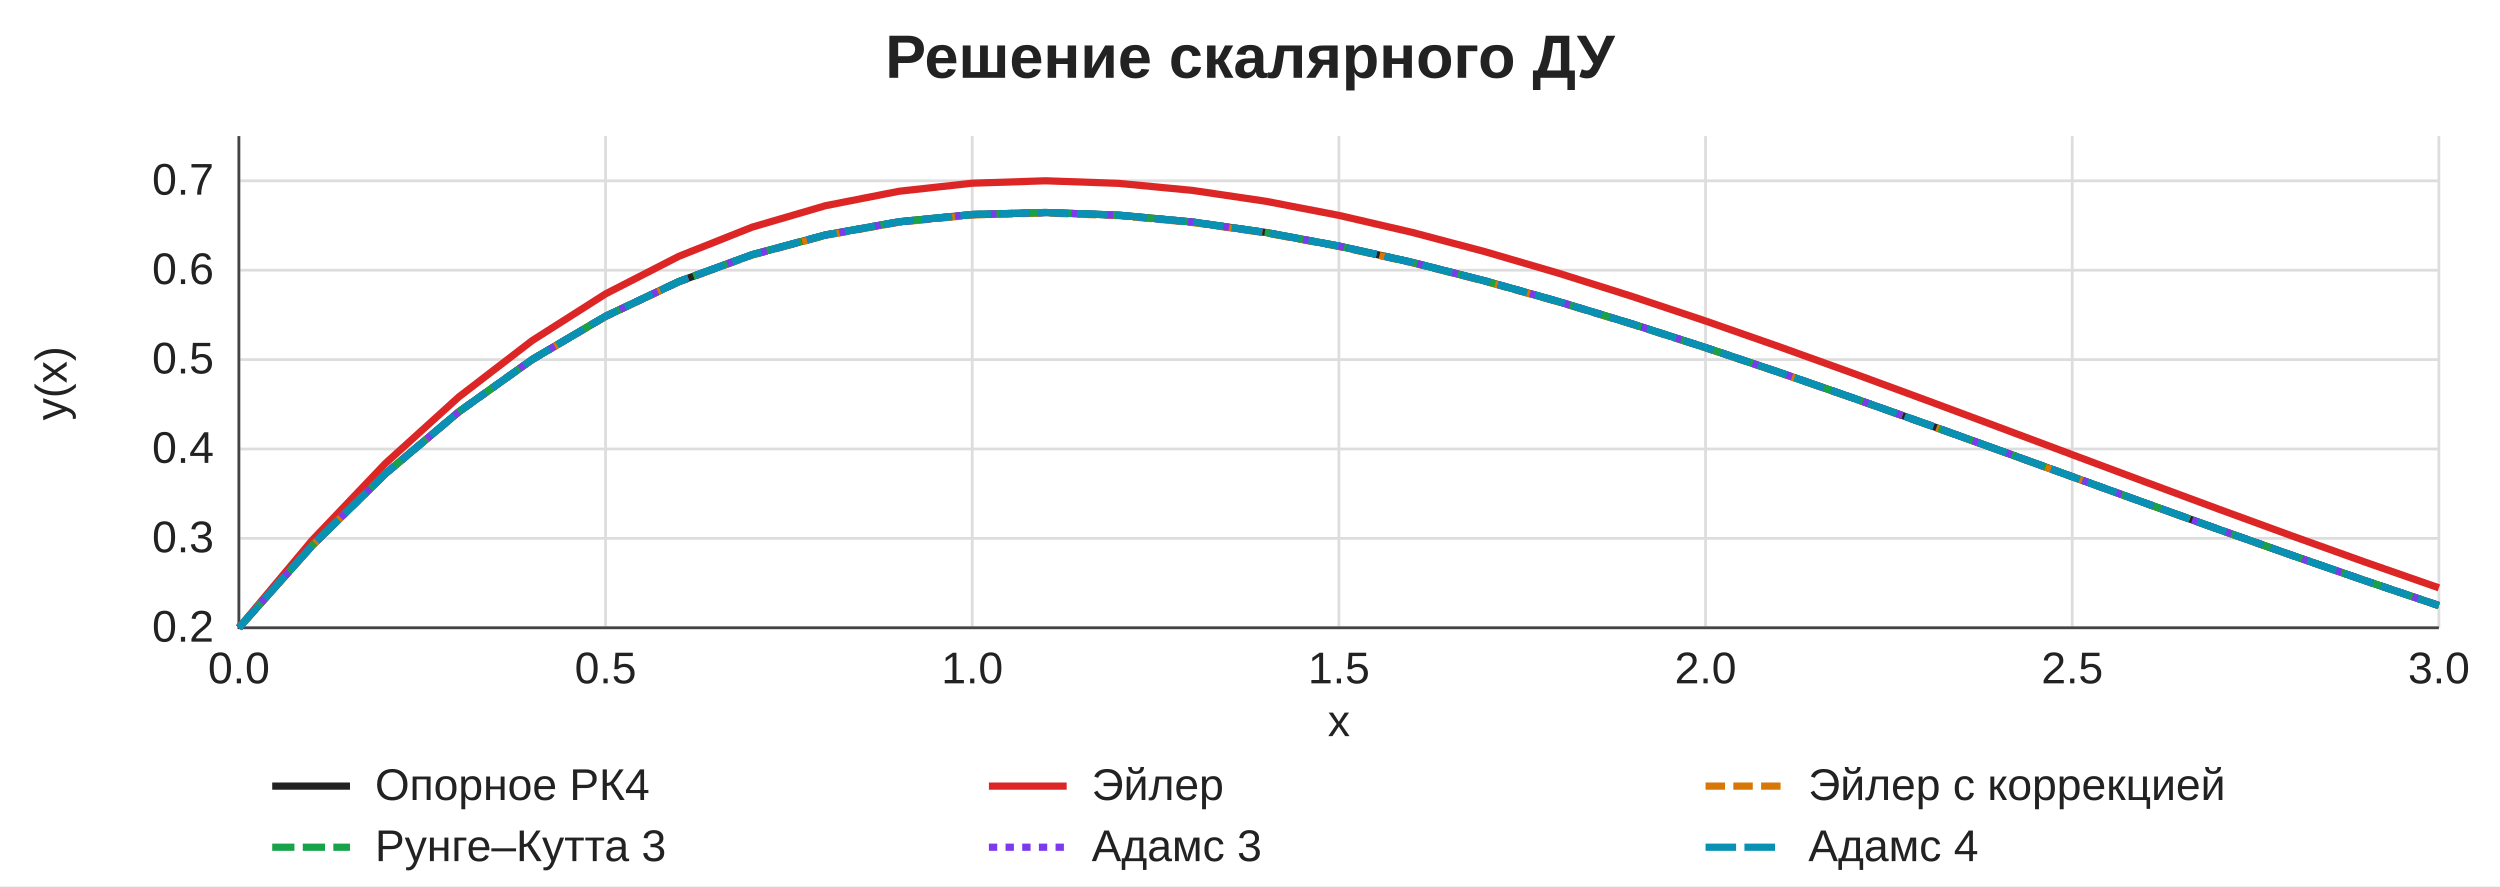
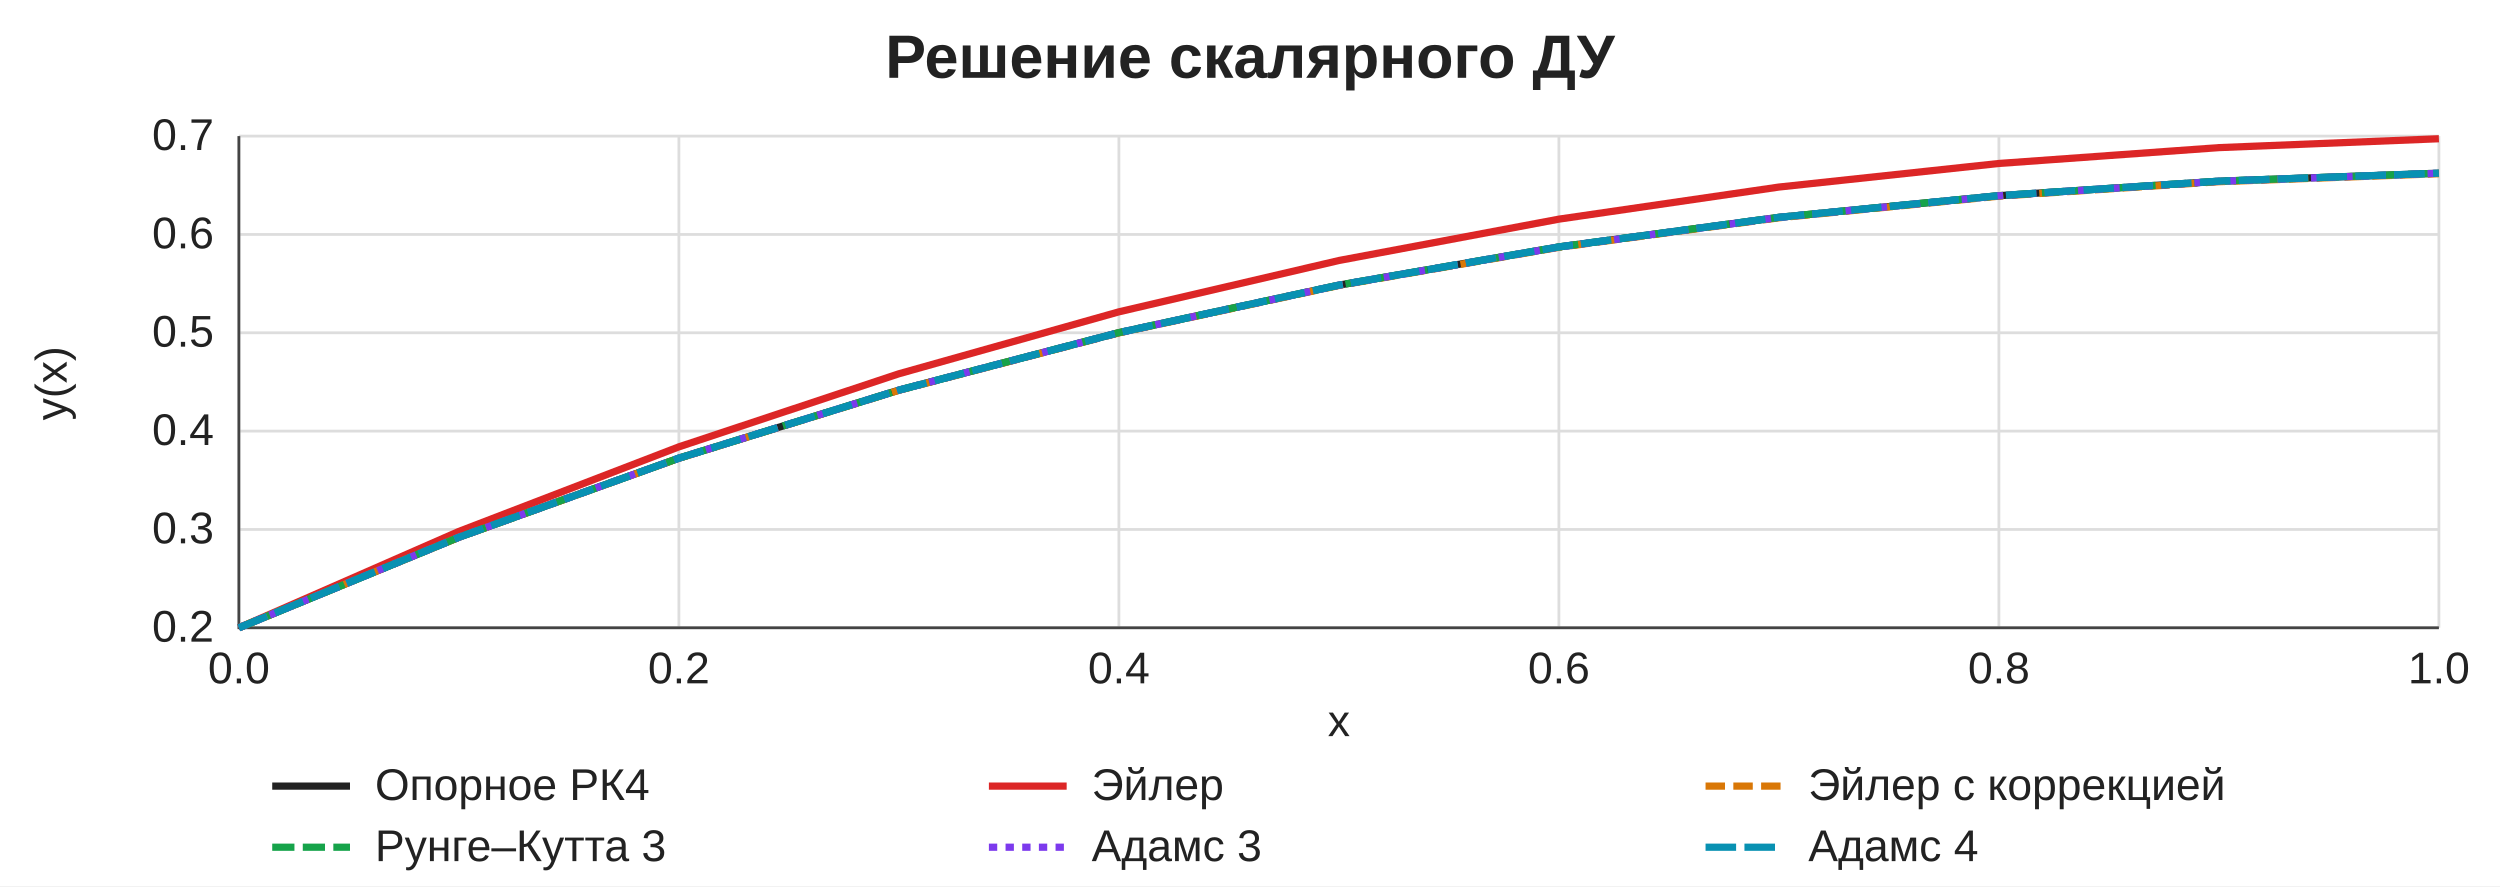
<svg xmlns="http://www.w3.org/2000/svg" width="900" height="319" viewBox="0 0 900 319">
  <rect width="100%" height="100%" fill="white" />
  <g font-family="Arial, sans-serif" fill="#222" font-size="16">
    <text x="450" y="28" text-anchor="middle" font-size="22" font-weight="bold">Решение скалярного ДУ</text>
    <g stroke="#ddd">
      <style>text { stroke: none; }</style>
      <path d="M86 49V226" />
      <text x="86" y="246" text-anchor="middle">0.0</text>
-       <path d="M218 49V226" />
-       <text x="218" y="246" text-anchor="middle">0.5</text>
-       <path d="M350 49V226" />
-       <text x="350" y="246" text-anchor="middle">1.0</text>
-       <path d="M482 49V226" />
-       <text x="482" y="246" text-anchor="middle">1.5</text>
-       <path d="M614 49V226" />
-       <text x="614" y="246" text-anchor="middle">2.0</text>
-       <path d="M746 49V226" />
-       <text x="746" y="246" text-anchor="middle">2.5</text>
+       <path d="M244.4 49V226" />
+       <text x="244.4" y="246" text-anchor="middle">0.2</text>
+       <path d="M402.8 49V226" />
+       <text x="402.8" y="246" text-anchor="middle">0.4</text>
+       <path d="M561.2 49V226" />
+       <text x="561.2" y="246" text-anchor="middle">0.6</text>
+       <path d="M719.6 49V226" />
+       <text x="719.6" y="246" text-anchor="middle">0.8</text>
      <path d="M878 49V226" />
-       <text x="878" y="246" text-anchor="middle">3.0</text>
+       <text x="878" y="246" text-anchor="middle">1.0</text>
      <path d="M86 226H878" />
      <text x="77" y="231" text-anchor="end">0.2</text>
-       <path d="M86 193.818H878" />
-       <text x="77" y="198.818" text-anchor="end">0.3</text>
-       <path d="M86 161.636H878" />
-       <text x="77" y="166.636" text-anchor="end">0.4</text>
-       <path d="M86 129.455H878" />
-       <text x="77" y="134.455" text-anchor="end">0.5</text>
-       <path d="M86 97.273H878" />
-       <text x="77" y="102.273" text-anchor="end">0.6</text>
-       <path d="M86 65.091H878" />
-       <text x="77" y="70.091" text-anchor="end">0.7</text>
+       <path d="M86 190.6H878" />
+       <text x="77" y="195.6" text-anchor="end">0.3</text>
+       <path d="M86 155.2H878" />
+       <text x="77" y="160.2" text-anchor="end">0.4</text>
+       <path d="M86 119.8H878" />
+       <text x="77" y="124.8" text-anchor="end">0.5</text>
+       <path d="M86 84.4H878" />
+       <text x="77" y="89.4" text-anchor="end">0.6</text>
+       <path d="M86 49H878" />
+       <text x="77" y="54" text-anchor="end">0.7</text>
    </g>
    <path d="M86 49V226H878" fill="none" stroke="#444" />
    <text x="482" y="265" text-anchor="middle">x</text>
    <text x="24" y="138" text-anchor="middle" transform="rotate(-90 24 138)">y(x)</text>
-     <path d="M86,226L112.4,196.371L138.8,170.487L165.2,148.22L191.6,129.407L218,113.857L244.4,101.357L270.8,91.679L297.2,84.587L323.6,79.846L350,77.225L376.4,76.502L402.8,77.467L429.2,79.922L455.6,83.683L482,88.583L508.4,94.464L534.8,101.185L561.2,108.615L587.6,116.634L614,125.134L640.4,134.014L666.8,143.182L693.2,152.555L719.6,162.054L746,171.607L772.4,181.147L798.8,190.614L825.2,199.948L851.6,209.096L878,218.008" fill="none" stroke="#222" stroke-width="2.6" />
-     <path d="M86,226L112.4,194.462L138.8,166.781L165.2,142.87L191.6,122.6L218,105.801L244.4,92.265L270.8,81.761L297.2,74.043L323.6,68.857L350,65.952L376.4,65.082L402.8,66.016L429.2,68.536L455.6,72.438L482,77.537L508.4,83.664L534.8,90.664L561.2,98.395L587.6,106.732L614,115.559L640.4,124.771L666.8,134.272L693.2,143.976L719.6,153.803L746,163.68L772.4,173.54L798.8,183.32L825.2,192.964L851.6,202.417L878,211.631" fill="none" stroke="#dc2626" stroke-width="2.6" />
-     <path d="M86,226L112.4,196.39L138.8,170.53L165.2,148.288L191.6,129.498L218,113.97L244.4,101.489L270.8,91.826L297.2,84.745L323.6,80.012L350,77.396L376.4,76.675L402.8,77.639L429.2,80.091L455.6,83.848L482,88.741L508.4,94.616L534.8,101.328L561.2,108.75L587.6,116.76L614,125.251L640.4,134.122L666.8,143.281L693.2,152.645L719.6,162.135L746,171.68L772.4,181.212L798.8,190.671L825.2,199.998L851.6,209.139L878,218.045" fill="none" stroke="#d97706" stroke-width="2.6" stroke-dasharray="7 3" />
-     <path d="M86,226L112.4,196.369L138.8,170.485L165.2,148.216L191.6,129.403L218,113.852L244.4,101.352L270.8,91.673L297.2,84.581L323.6,79.84L350,77.219L376.4,76.496L402.8,77.461L429.2,79.916L455.6,83.678L482,88.577L508.4,94.459L534.8,101.18L561.2,108.61L587.6,116.63L614,125.13L640.4,134.01L666.8,143.179L693.2,152.551L719.6,162.05L746,171.604L772.4,181.144L798.8,190.61L825.2,199.945L851.6,209.093L878,218.005" fill="none" stroke="#16a34a" stroke-width="2.6" stroke-dasharray="8 3" />
-     <path d="M86,226L112.4,196.369L138.8,170.485L165.2,148.229L191.6,129.427L218,113.886L244.4,101.392L270.8,91.716L297.2,84.623L323.6,79.879L350,77.253L376.4,76.525L402.8,77.483L429.2,79.932L455.6,83.688L482,88.582L508.4,94.459L534.8,101.175L561.2,108.601L587.6,116.618L614,125.115L640.4,133.992L666.8,143.159L693.2,152.53L719.6,162.028L746,171.58L772.4,181.119L798.8,190.585L825.2,199.918L851.6,209.065L878,217.977" fill="none" stroke="#7c3aed" stroke-width="2.6" stroke-dasharray="3 3" />
-     <path d="M86,226L112.4,196.371L138.8,170.487L165.2,148.22L191.6,129.407L218,113.856L244.4,101.353L270.8,91.673L297.2,84.579L323.6,79.836L350,77.214L376.4,76.491L402.8,77.455L429.2,79.91L455.6,83.673L482,88.573L508.4,94.455L534.8,101.177L561.2,108.607L587.6,116.627L614,125.128L640.4,134.008L666.8,143.177L693.2,152.551L719.6,162.05L746,171.603L772.4,181.144L798.8,190.611L825.2,199.945L851.6,209.093L878,218.005" fill="none" stroke="#0891b2" stroke-width="2.6" stroke-dasharray="11 3" />
+     <path d="M86,226L165.2,193.408L244.4,164.936L323.6,140.442L402.8,119.748L482,102.643L561.2,88.893L640.4,78.247L719.6,70.446L798.8,65.231L878,62.348" fill="none" stroke="#222" stroke-width="2.6" />
+     <path d="M86,226L165.2,191.308L244.4,160.859L323.6,134.557L402.8,112.26L482,93.781L561.2,78.891L640.4,67.338L719.6,58.848L798.8,53.143L878,49.947" fill="none" stroke="#dc2626" stroke-width="2.6" />
+     <path d="M86,226L165.2,193.429L244.4,164.983L323.6,140.516L402.8,119.848L482,102.767L561.2,89.038L640.4,78.408L719.6,70.62L798.8,65.414L878,62.536" fill="none" stroke="#d97706" stroke-width="2.6" stroke-dasharray="7 3" />
+     <path d="M86,226L165.2,193.406L244.4,164.933L323.6,140.438L402.8,119.743L482,102.637L561.2,88.887L640.4,78.24L719.6,70.439L798.8,65.224L878,62.341" fill="none" stroke="#16a34a" stroke-width="2.6" stroke-dasharray="8 3" />
+     <path d="M86,226L165.2,193.406L244.4,164.933L323.6,140.452L402.8,119.77L482,102.675L561.2,88.931L640.4,78.287L719.6,70.485L798.8,65.267L878,62.379" fill="none" stroke="#7c3aed" stroke-width="2.6" stroke-dasharray="3 3" />
+     <path d="M86,226L165.2,193.408L244.4,164.936L323.6,140.442L402.8,119.748L482,102.641L561.2,88.889L640.4,78.24L719.6,70.437L798.8,65.22L878,62.336" fill="none" stroke="#0891b2" stroke-width="2.6" stroke-dasharray="11 3" />
    <path d="M98 283h28" stroke="#222" stroke-width="2.6" />
    <text x="135" y="288">Опорное РК4</text>
    <path d="M356 283h28" stroke="#dc2626" stroke-width="2.6" />
    <text x="393" y="288">Эйлер</text>
    <path d="M614 283h28" stroke="#d97706" stroke-width="2.6" stroke-dasharray="7 3" />
    <text x="651" y="288">Эйлер с коррекцией</text>
    <path d="M98 305h28" stroke="#16a34a" stroke-width="2.6" stroke-dasharray="8 3" />
    <text x="135" y="310">Рунге–Кутта 3</text>
    <path d="M356 305h28" stroke="#7c3aed" stroke-width="2.6" stroke-dasharray="3 3" />
    <text x="393" y="310">Адамс 3</text>
    <path d="M614 305h28" stroke="#0891b2" stroke-width="2.6" stroke-dasharray="11 3" />
    <text x="651" y="310">Адамс 4</text>
  </g>
</svg>
